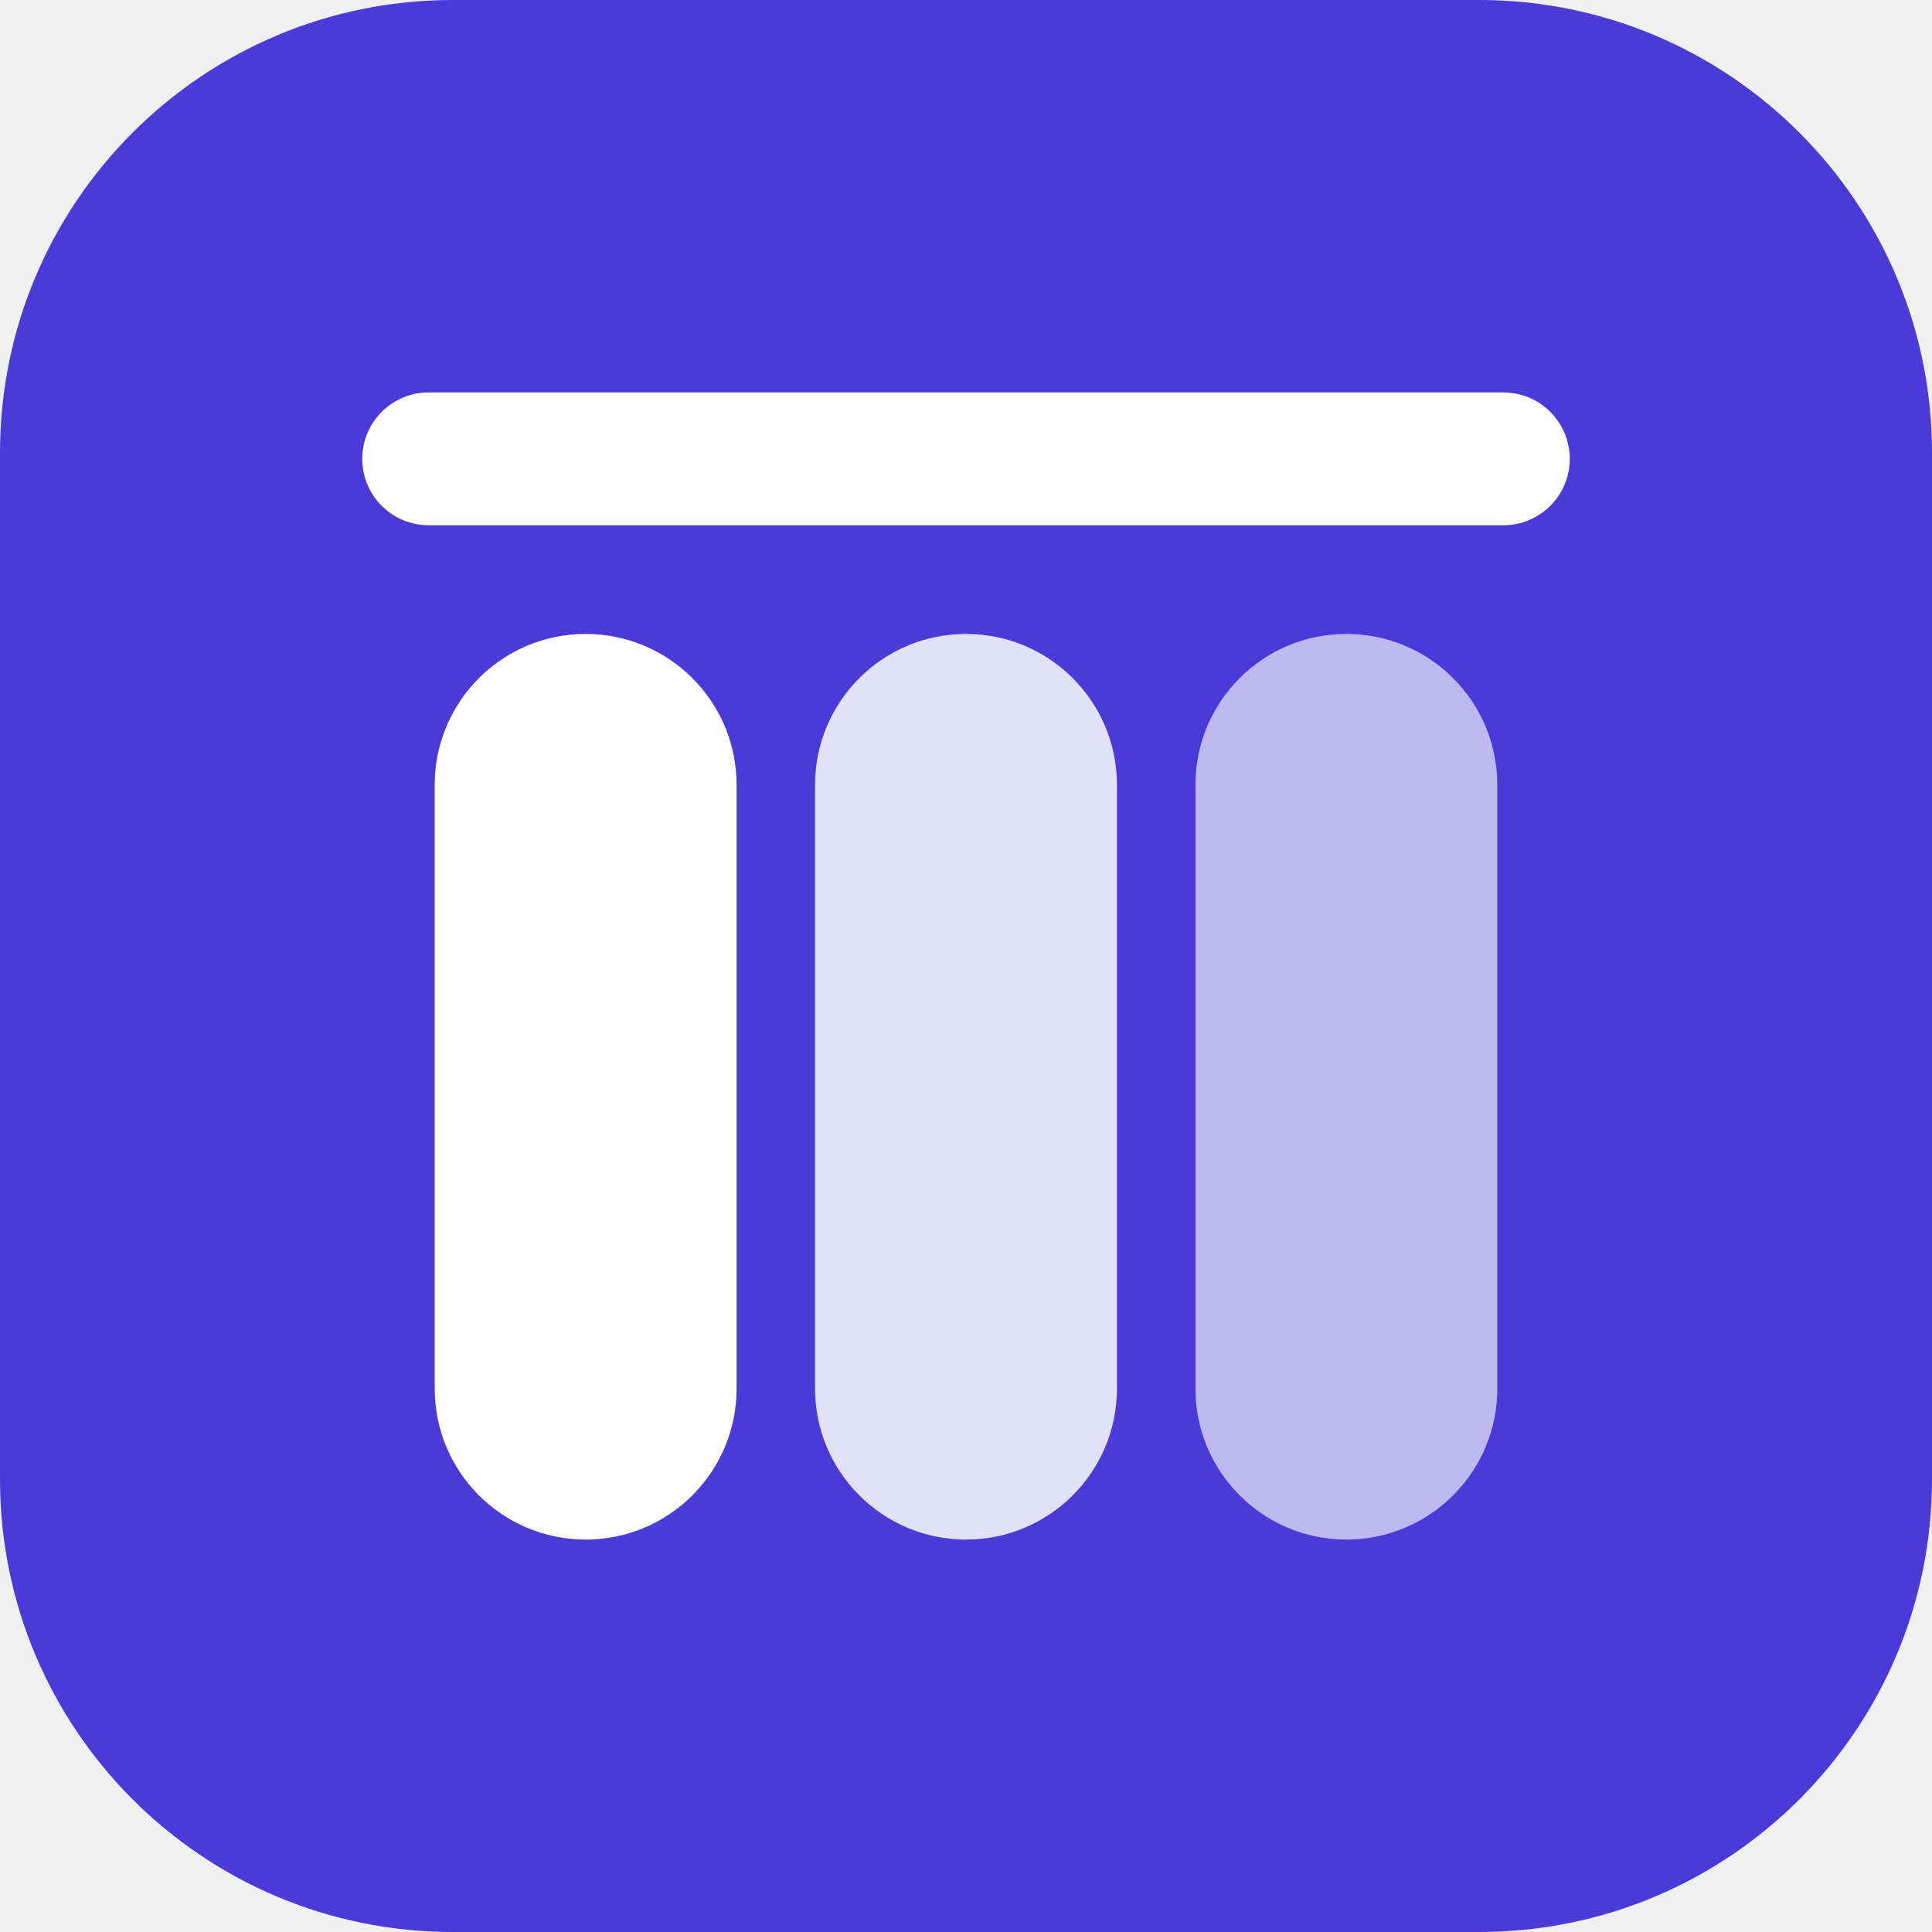
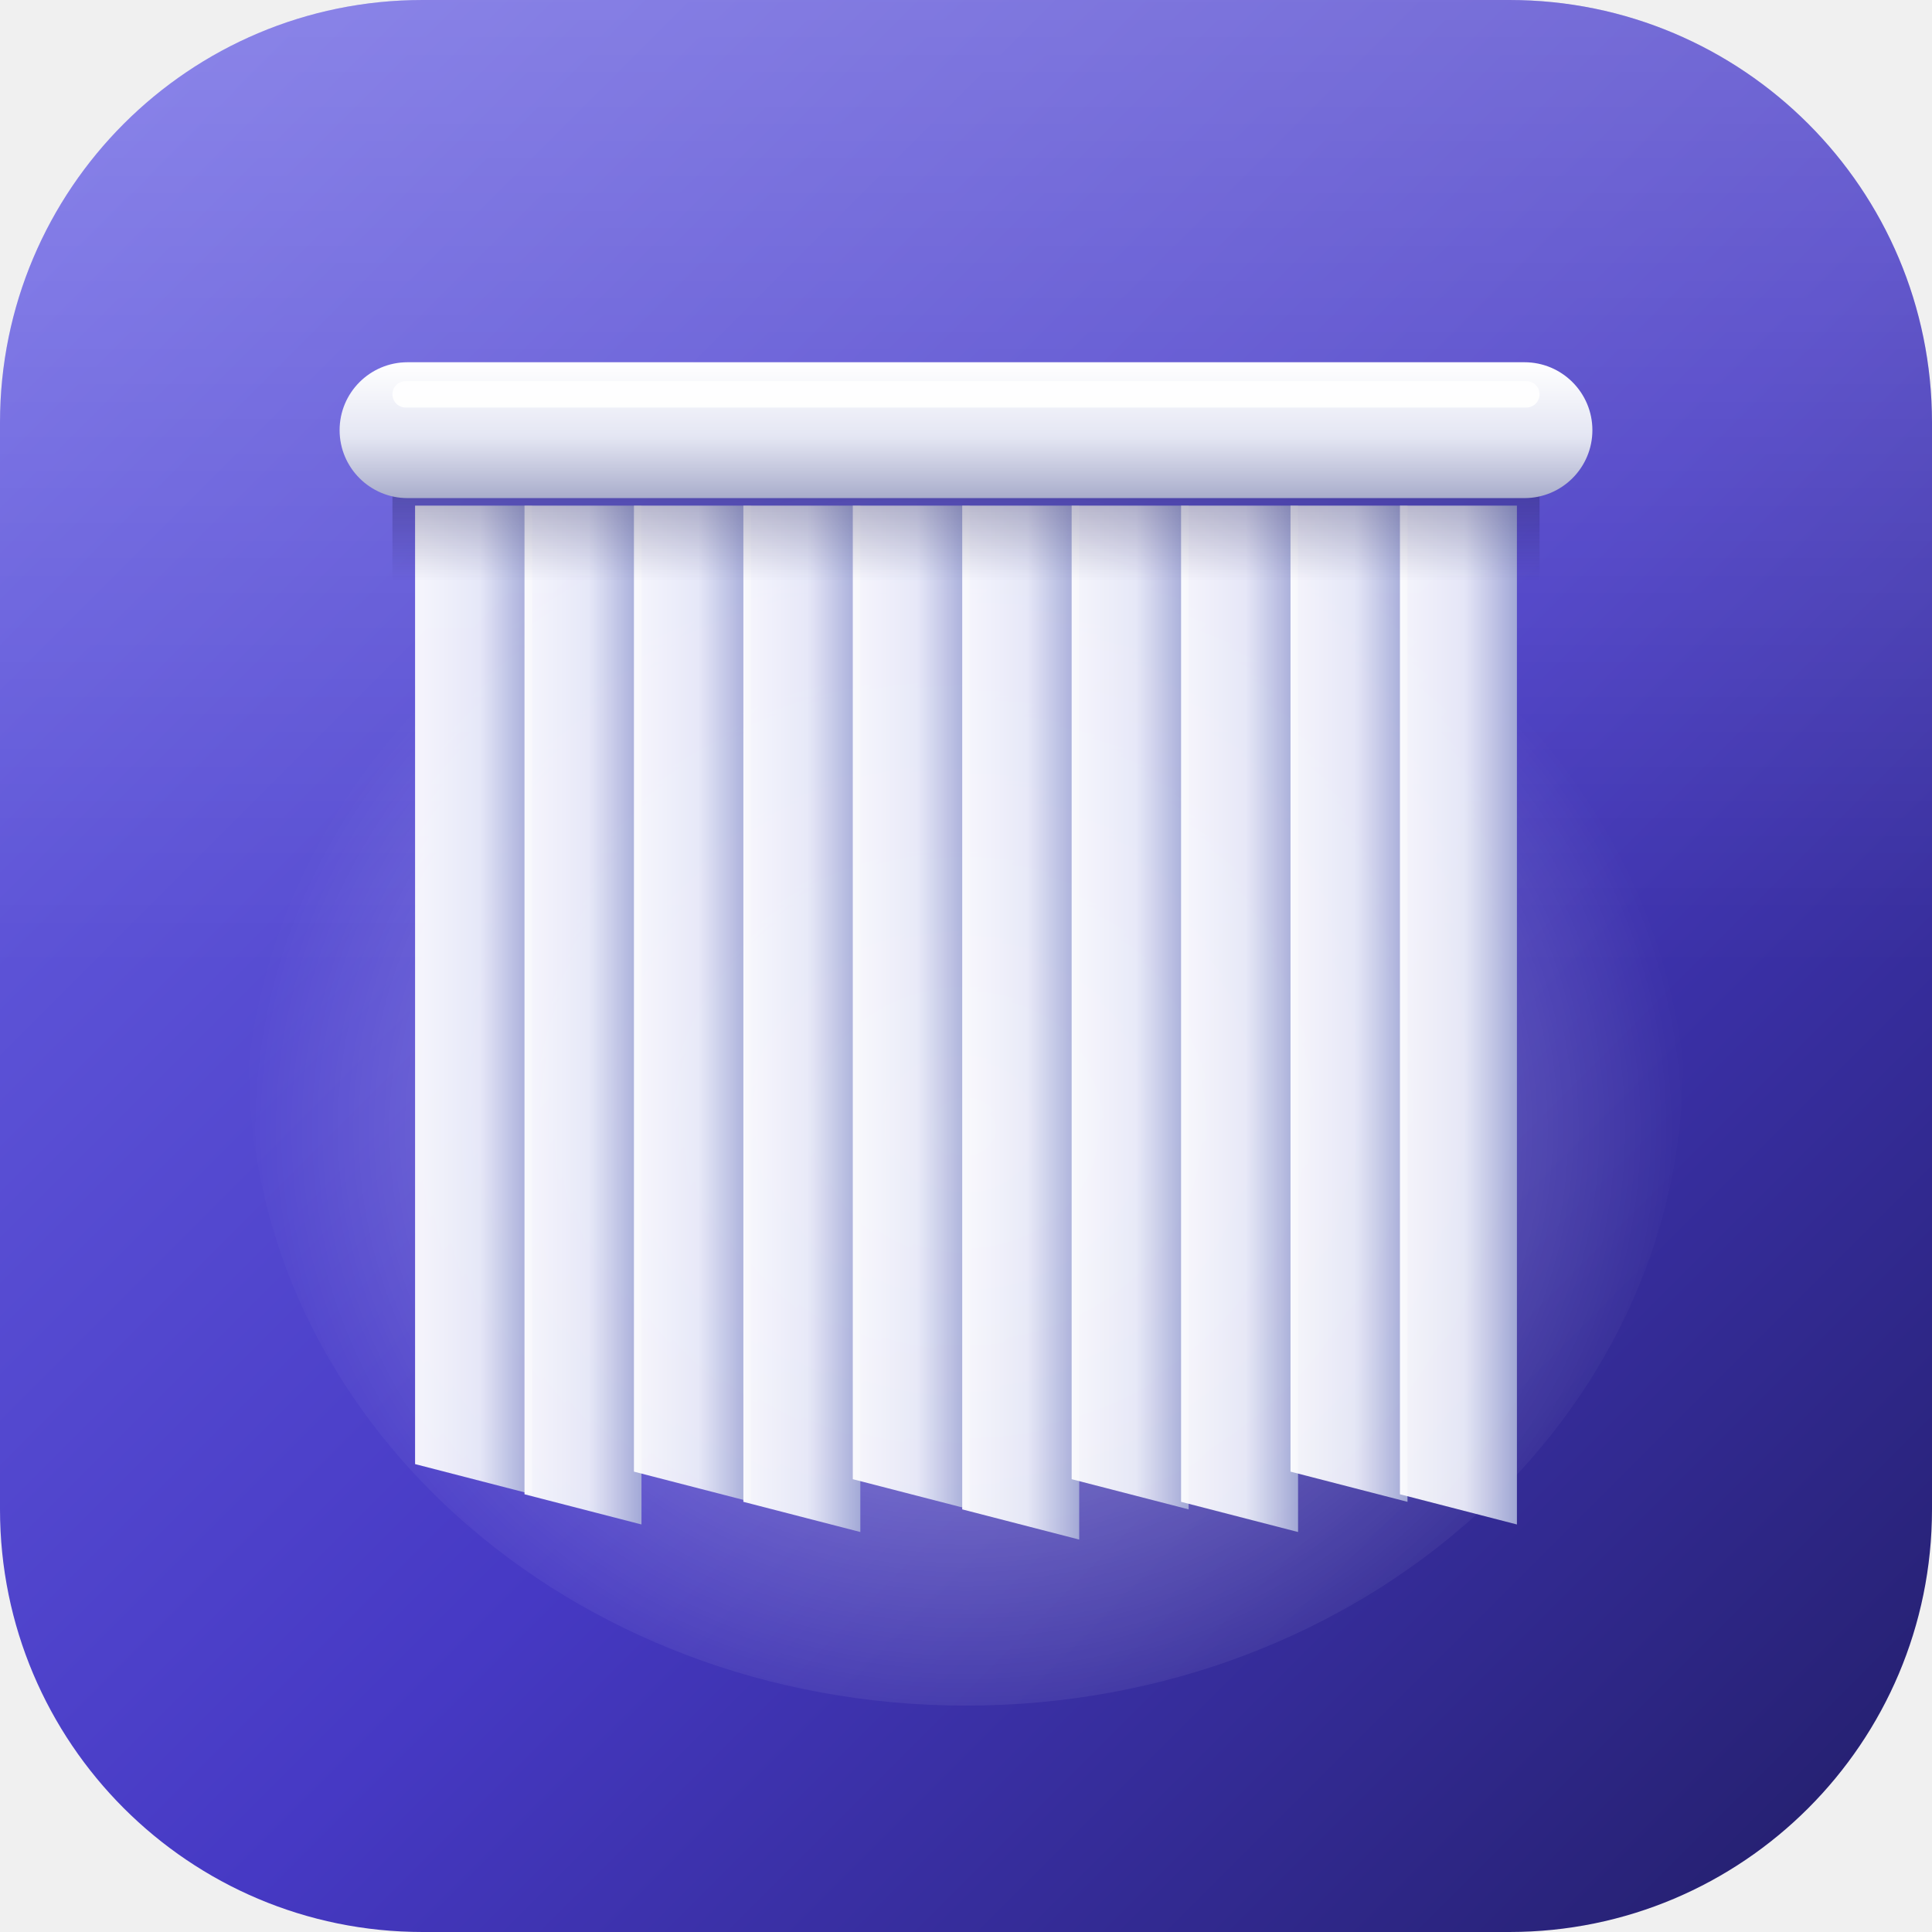
- <svg xmlns="http://www.w3.org/2000/svg" viewBox="0 0 32 32" width="512" height="512" role="img" aria-label="Tirai">
-   <rect width="32" height="32" rx="7.5" fill="#4A3AD8" />
-   <rect x="6" y="6.5" width="20" height="2.2" rx="1.1" fill="#fff" />
-   <rect x="7.2" y="10.5" width="5" height="15" rx="2.5" fill="#fff" />
-   <rect x="13.5" y="10.5" width="5" height="15" rx="2.5" fill="#fff" fill-opacity=".84" />
-   <rect x="19.8" y="10.5" width="5" height="15" rx="2.5" fill="#fff" fill-opacity=".64" />
+ <svg xmlns="http://www.w3.org/2000/svg" viewBox="0 0 512 512" width="512" height="512" role="img" aria-label="Tirai">
+   <defs>
+     <linearGradient id="tirai-bg" x1="0" y1="0" x2="1" y2="1">
+       <stop offset="0" stop-color="#6f68e6" />
+       <stop offset=".55" stop-color="#4639c4" />
+       <stop offset="1" stop-color="#211d66" />
+     </linearGradient>
+     <linearGradient id="tirai-sheen" x1="0" y1="0" x2="0" y2="1">
+       <stop offset="0" stop-color="#fff" stop-opacity=".22" />
+       <stop offset=".5" stop-color="#fff" stop-opacity="0" />
+     </linearGradient>
+     <radialGradient id="tirai-glow" cx=".5" cy=".55" r=".5">
+       <stop offset="0" stop-color="#fff" stop-opacity=".55" />
+       <stop offset="1" stop-color="#fff" stop-opacity="0" />
+     </radialGradient>
+     <linearGradient id="tirai-rod" x1="0" y1="0" x2="0" y2="1">
+       <stop offset="0" stop-color="#ffffff" />
+       <stop offset=".55" stop-color="#e4e6f3" />
+       <stop offset="1" stop-color="#a9adcb" />
+     </linearGradient>
+     <linearGradient id="tirai-slat" x1="0" y1="0" x2="1" y2="0">
+       <stop offset="0" stop-color="#ffffff" />
+       <stop offset=".55" stop-color="#eef0fa" />
+       <stop offset="1" stop-color="#a7aed8" />
+     </linearGradient>
+     <linearGradient id="tirai-rodshadow" x1="0" y1="0" x2="0" y2="1">
+       <stop offset="0" stop-color="#1b1850" stop-opacity=".35" />
+       <stop offset="1" stop-color="#1b1850" stop-opacity="0" />
+     </linearGradient>
+   </defs>
+   <rect width="512" height="512" rx="112" fill="url(#tirai-bg)" />
+   <rect width="512" height="512" rx="112" fill="url(#tirai-sheen)" />
+   <ellipse cx="256" cy="282" rx="190" ry="170" fill="url(#tirai-glow)" />
+   <g fill="url(#tirai-slat)" fill-opacity=".94">
+     <path d="M110 134h31v262l-31-8z" />
+     <path d="M139 134h31v270l-31-8z" />
+     <path d="M168 134h31v264l-31-8z" />
+     <path d="M197 134h31v272l-31-8z" />
+     <path d="M226 134h31v266l-31-8z" />
+     <path d="M255 134h31v274l-31-8z" />
+     <path d="M284 134h31v266l-31-8z" />
+     <path d="M313 134h31v272l-31-8z" />
+     <path d="M342 134h31v264l-31-8z" />
+     <path d="M371 134h31v270l-31-8z" />
+   </g>
+   <rect x="104" y="128" width="304" height="26" fill="url(#tirai-rodshadow)" />
+   <rect x="90" y="96" width="332" height="36" rx="18" fill="url(#tirai-rod)" />
+   <rect x="104" y="101" width="304" height="7" rx="3.5" fill="#fff" fill-opacity=".9" />
</svg>
